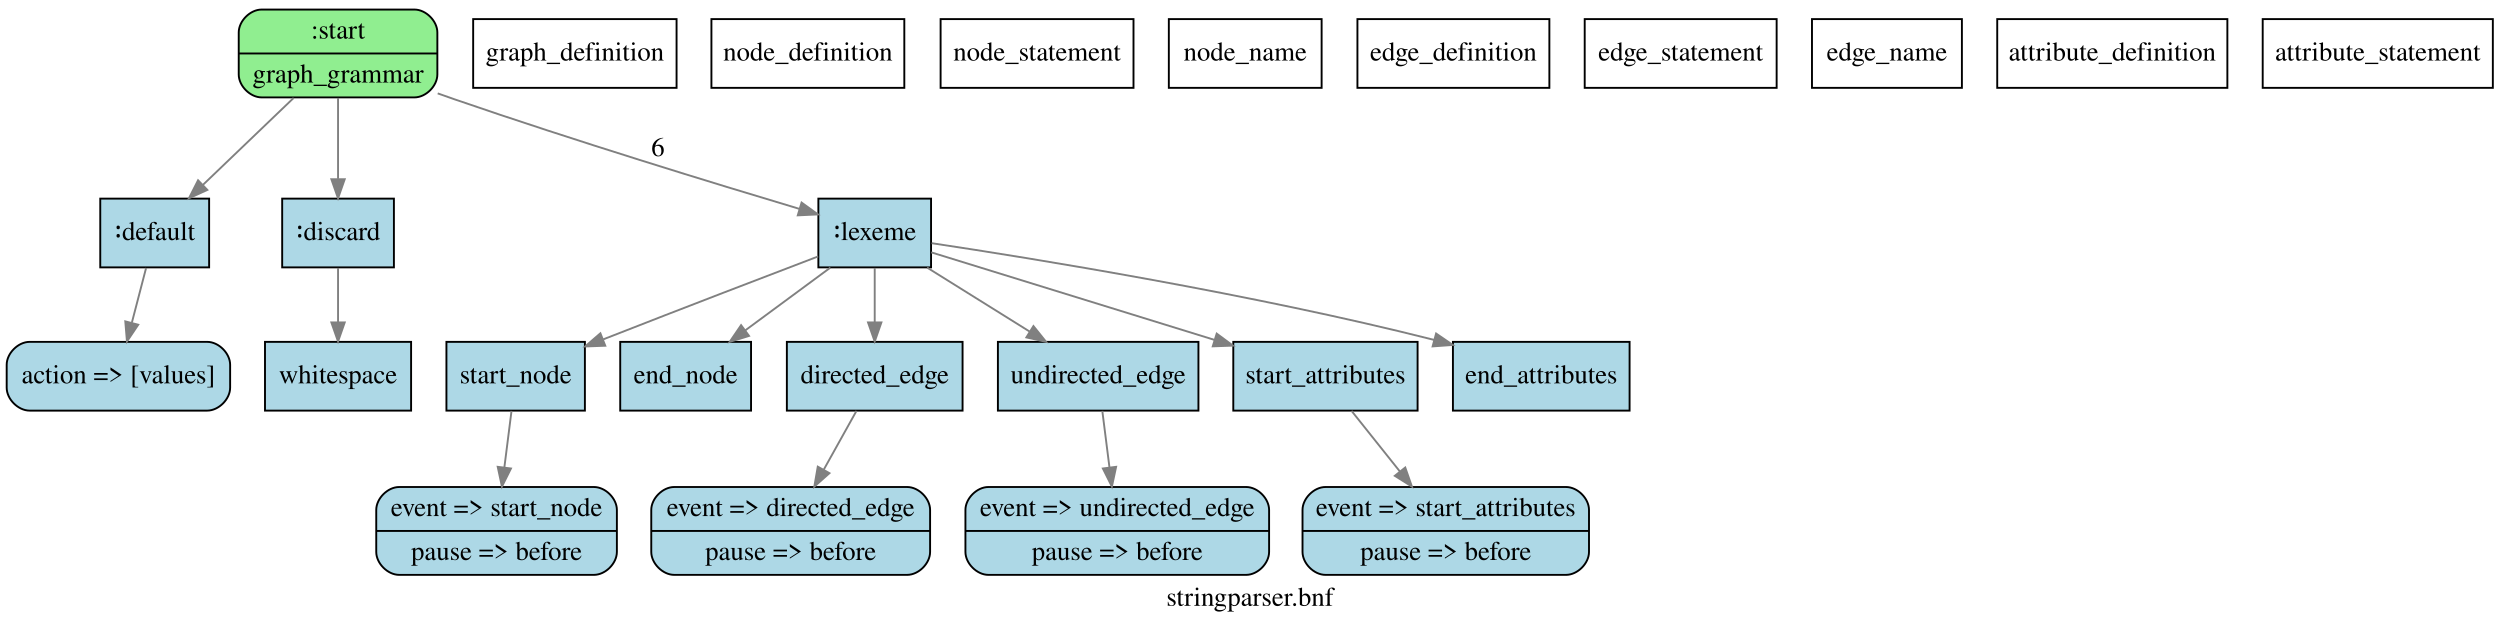
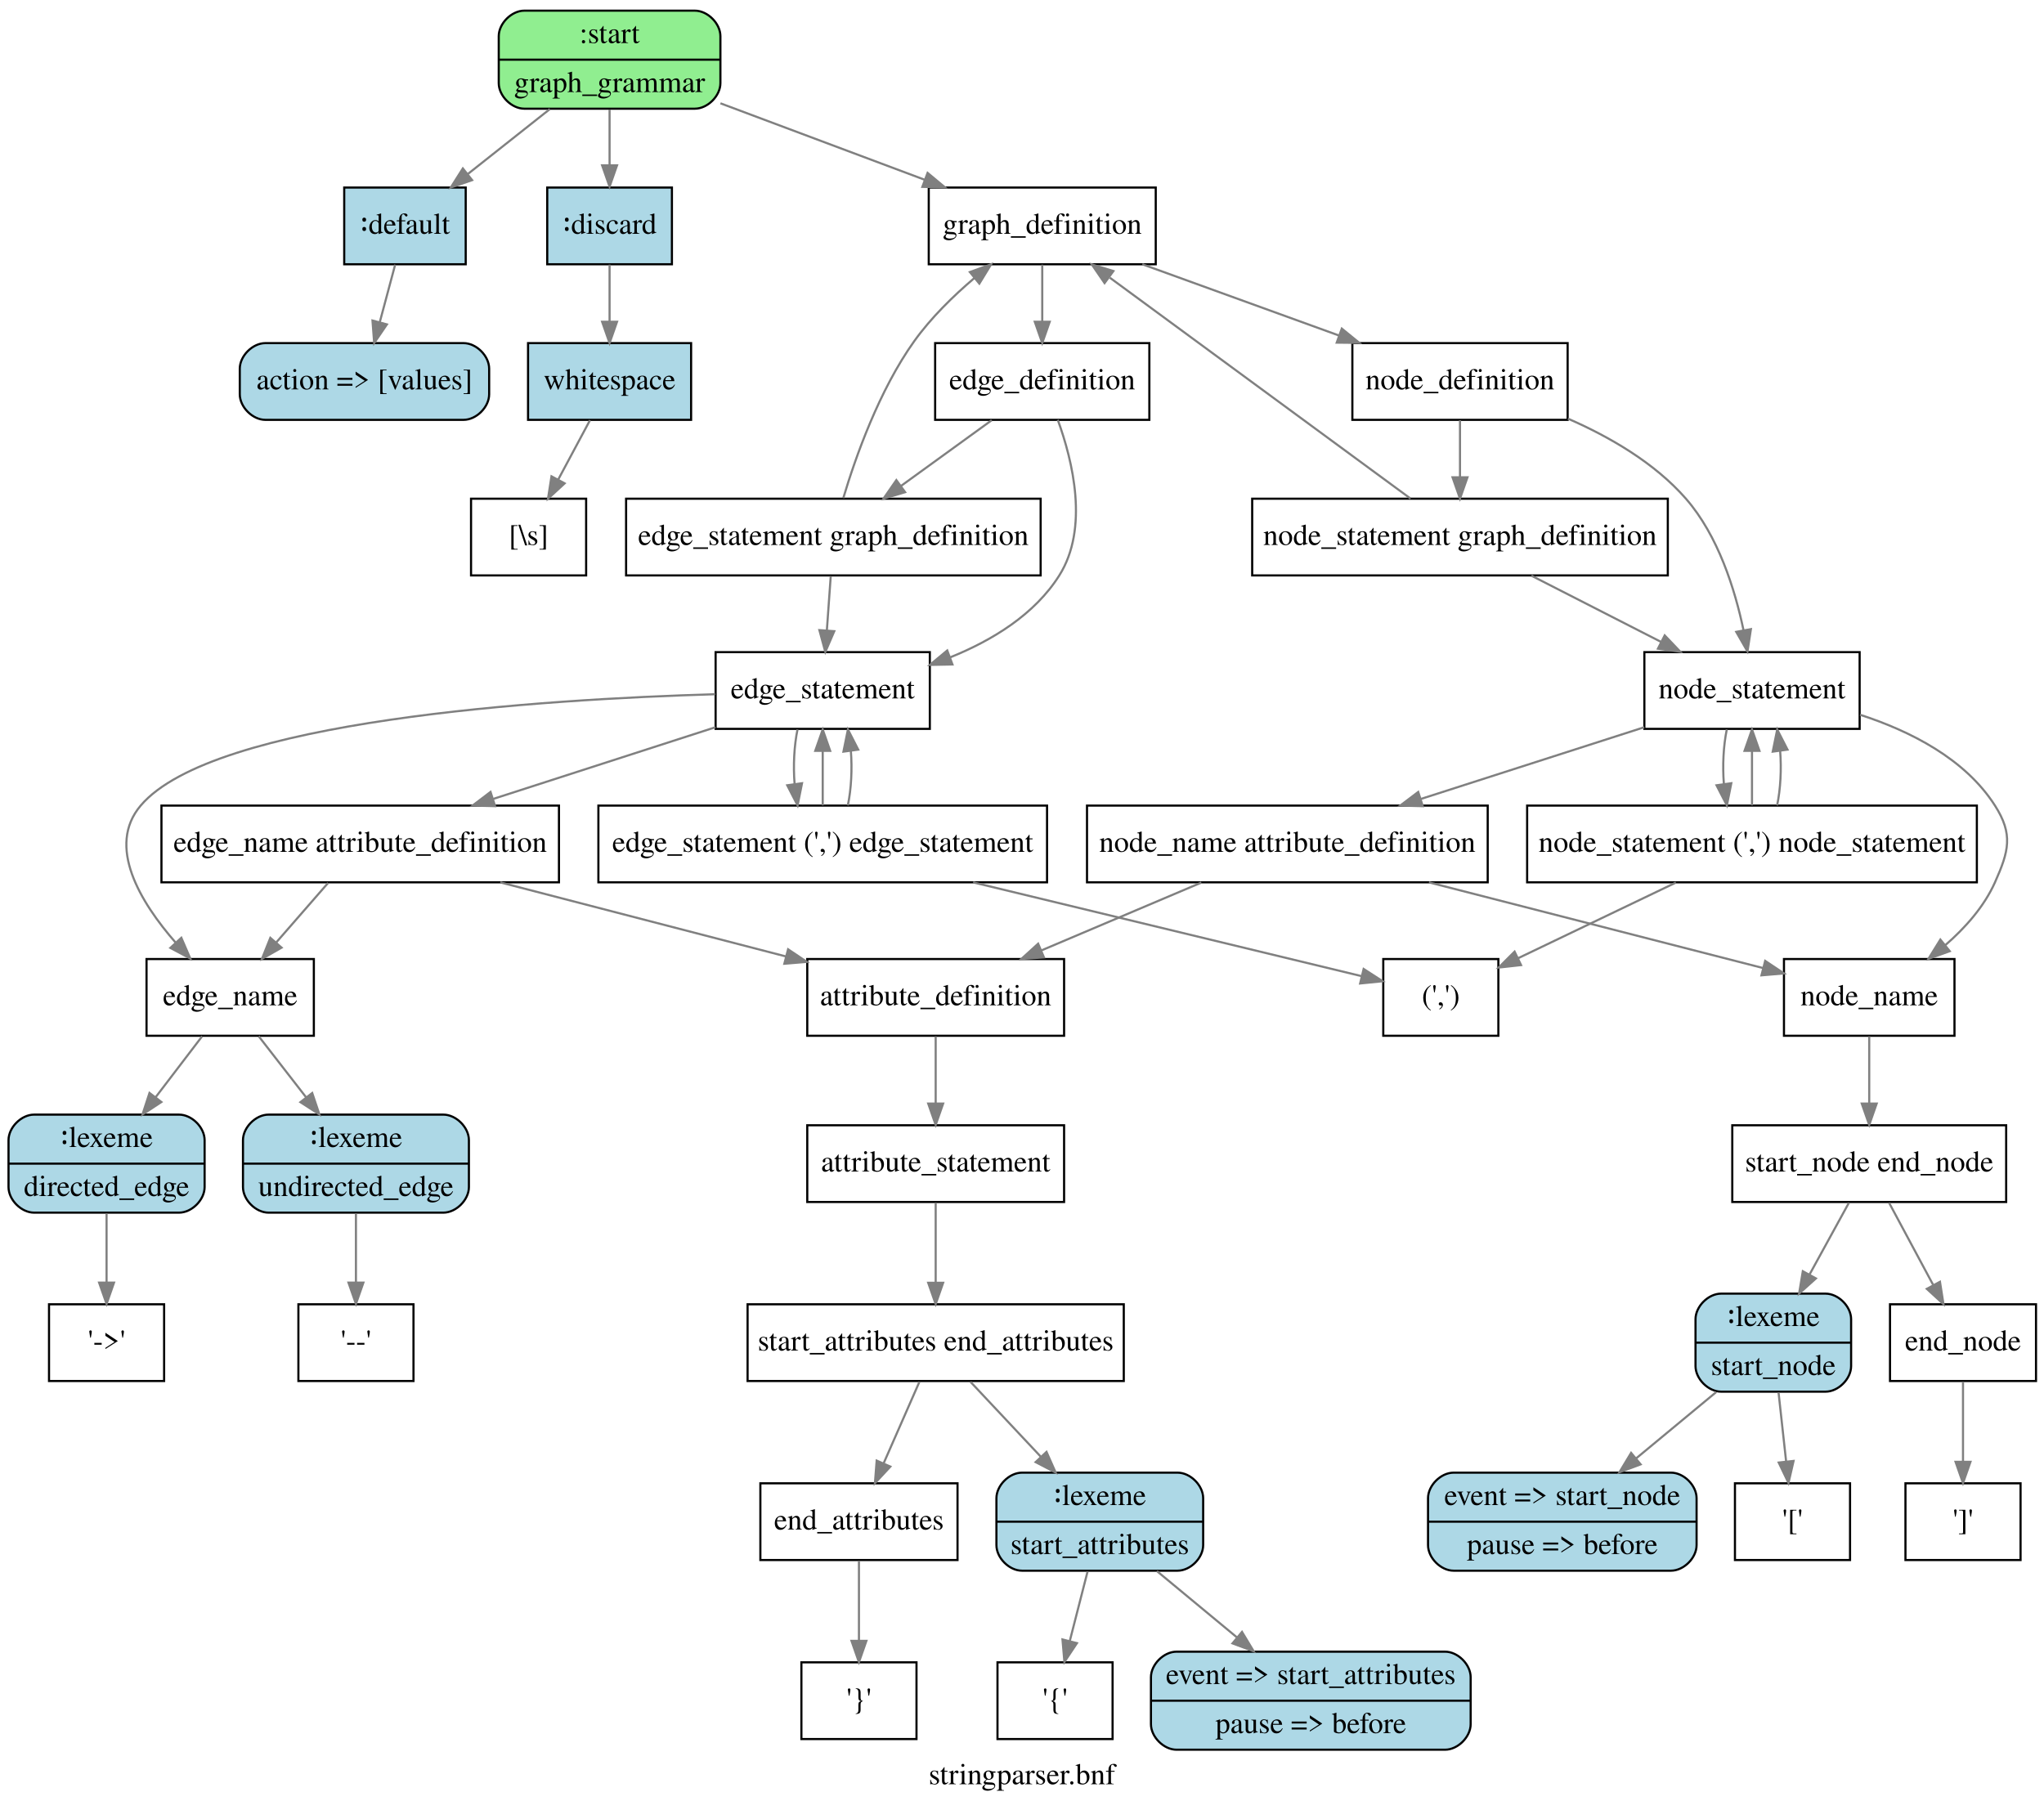
- <svg xmlns="http://www.w3.org/2000/svg" width="1309pt" height="329pt" viewBox="0.00 0.00 1309.00 329.00">
-   <g id="graph0" class="graph" transform="scale(1 1) rotate(0) translate(4 325)">
-     <polygon fill="white" stroke="white" points="-4,5 -4,-325 1306,-325 1306,5 -4,5" />
-     <text text-anchor="middle" x="650.5" y="-7.8" font-family="Times,serif" font-size="14.00">stringparser.bnf</text>
+ <svg xmlns="http://www.w3.org/2000/svg" width="959pt" height="849pt" viewBox="0.00 0.00 959.00 849.00">
+   <g id="graph0" class="graph" transform="scale(1 1) rotate(0) translate(4 845)">
+     <polygon fill="white" stroke="white" points="-4,5 -4,-845 956,-845 956,5 -4,5" />
+     <text text-anchor="middle" x="475.5" y="-7.8" font-family="Times,serif" font-size="14.00">stringparser.bnf</text>
    <g id="node1" class="node">
-       <path fill="lightgreen" stroke="black" d="M133,-274C133,-274 213,-274 213,-274 219,-274 225,-280 225,-286 225,-286 225,-308 225,-308 225,-314 219,-320 213,-320 213,-320 133,-320 133,-320 127,-320 121,-314 121,-308 121,-308 121,-286 121,-286 121,-280 127,-274 133,-274" />
-       <text text-anchor="middle" x="173" y="-304.8" font-family="Times,serif" font-size="14.00">:start</text>
-       <polyline fill="none" stroke="black" points="121,-297 225,-297 " />
-       <text text-anchor="middle" x="173" y="-281.8" font-family="Times,serif" font-size="14.00">graph_grammar</text>
+       <path fill="lightgreen" stroke="black" d="M242,-794C242,-794 322,-794 322,-794 328,-794 334,-800 334,-806 334,-806 334,-828 334,-828 334,-834 328,-840 322,-840 322,-840 242,-840 242,-840 236,-840 230,-834 230,-828 230,-828 230,-806 230,-806 230,-800 236,-794 242,-794" />
+       <text text-anchor="middle" x="282" y="-824.8" font-family="Times,serif" font-size="14.00">:start</text>
+       <polyline fill="none" stroke="black" points="230,-817 334,-817 " />
+       <text text-anchor="middle" x="282" y="-801.8" font-family="Times,serif" font-size="14.00">graph_grammar</text>
    </g>
    <g id="node2" class="node">
-       <polygon fill="lightblue" stroke="black" points="105.5,-221 48.5,-221 48.5,-185 105.5,-185 105.5,-221" />
-       <text text-anchor="middle" x="77" y="-199.3" font-family="Times,serif" font-size="14.00">꞉default</text>
+       <polygon fill="lightblue" stroke="black" points="214.5,-757 157.5,-757 157.5,-721 214.5,-721 214.5,-757" />
+       <text text-anchor="middle" x="186" y="-735.3" font-family="Times,serif" font-size="14.00">꞉default</text>
    </g>
    <g id="edge1" class="edge">
-       <path fill="none" stroke="grey" d="M149.761,-273.729C135.396,-259.963 116.956,-242.291 102.234,-228.183" />
-       <polygon fill="grey" stroke="grey" points="104.558,-225.562 94.916,-221.17 99.714,-230.616 104.558,-225.562" />
+       <path fill="none" stroke="grey" d="M253.975,-793.813C241.924,-784.273 227.828,-773.114 215.607,-763.439" />
+       <polygon fill="grey" stroke="grey" points="217.507,-760.479 207.494,-757.016 213.162,-765.967 217.507,-760.479" />
    </g>
    <g id="node4" class="node">
-       <polygon fill="lightblue" stroke="black" points="202.25,-221 143.75,-221 143.75,-185 202.25,-185 202.25,-221" />
-       <text text-anchor="middle" x="173" y="-199.3" font-family="Times,serif" font-size="14.00">꞉discard</text>
+       <polygon fill="lightblue" stroke="black" points="311.25,-757 252.75,-757 252.75,-721 311.25,-721 311.25,-757" />
+       <text text-anchor="middle" x="282" y="-735.3" font-family="Times,serif" font-size="14.00">꞉discard</text>
    </g>
    <g id="edge3" class="edge">
-       <path fill="none" stroke="grey" d="M173,-273.729C173,-260.973 173,-244.864 173,-231.344" />
-       <polygon fill="grey" stroke="grey" points="176.5,-231.17 173,-221.17 169.5,-231.17 176.5,-231.17" />
+       <path fill="none" stroke="grey" d="M282,-793.609C282,-785.481 282,-776.2 282,-767.671" />
+       <polygon fill="grey" stroke="grey" points="285.5,-767.412 282,-757.412 278.5,-767.412 285.5,-767.412" />
    </g>
    <g id="node6" class="node">
-       <polygon fill="lightblue" stroke="black" points="483.5,-221 424.5,-221 424.5,-185 483.5,-185 483.5,-221" />
-       <text text-anchor="middle" x="454" y="-199.3" font-family="Times,serif" font-size="14.00">꞉lexeme</text>
+       <polygon fill="white" stroke="black" points="538.25,-757 431.75,-757 431.75,-721 538.25,-721 538.25,-757" />
+       <text text-anchor="middle" x="485" y="-735.3" font-family="Times,serif" font-size="14.00">graph_definition</text>
+     </g>
+     <g id="edge5" class="edge">
+       <path fill="none" stroke="grey" d="M334.014,-796.527C363.376,-785.534 400.053,-771.803 429.906,-760.626" />
+       <polygon fill="grey" stroke="grey" points="431.203,-763.878 439.341,-757.094 428.748,-757.323 431.203,-763.878" />
+     </g>
+     <g id="node3" class="node">
+       <path fill="lightblue" stroke="black" d="M120.5,-648C120.5,-648 213.5,-648 213.5,-648 219.5,-648 225.5,-654 225.5,-660 225.5,-660 225.5,-672 225.5,-672 225.5,-678 219.5,-684 213.5,-684 213.5,-684 120.5,-684 120.5,-684 114.5,-684 108.5,-678 108.5,-672 108.5,-672 108.5,-660 108.5,-660 108.5,-654 114.5,-648 120.5,-648" />
+       <text text-anchor="middle" x="167" y="-662.3" font-family="Times,serif" font-size="14.00">action =&gt; [values]</text>
+     </g>
+     <g id="edge2" class="edge">
+       <path fill="none" stroke="grey" d="M181.401,-720.813C179.23,-712.702 176.59,-702.836 174.166,-693.777" />
+       <polygon fill="grey" stroke="grey" points="177.523,-692.784 171.557,-684.029 170.761,-694.594 177.523,-692.784" />
+     </g>
+     <g id="node5" class="node">
+       <polygon fill="lightblue" stroke="black" points="320.25,-684 243.75,-684 243.75,-648 320.25,-648 320.25,-684" />
+       <text text-anchor="middle" x="282" y="-662.3" font-family="Times,serif" font-size="14.00">whitespace</text>
+     </g>
+     <g id="edge4" class="edge">
+       <path fill="none" stroke="grey" d="M282,-720.813C282,-712.789 282,-703.047 282,-694.069" />
+       <polygon fill="grey" stroke="grey" points="285.5,-694.029 282,-684.029 278.5,-694.029 285.5,-694.029" />
+     </g>
+     <g id="node38" class="node">
+       <polygon fill="white" stroke="black" points="271,-611 217,-611 217,-575 271,-575 271,-611" />
+       <text text-anchor="middle" x="244" y="-589.3" font-family="Times,serif" font-size="14.00">[\s]</text>
+     </g>
+     <g id="edge49" class="edge">
+       <path fill="none" stroke="grey" d="M272.801,-647.813C268.32,-639.441 262.838,-629.197 257.863,-619.903" />
+       <polygon fill="grey" stroke="grey" points="260.919,-618.194 253.114,-611.029 254.747,-621.497 260.919,-618.194" />
+     </g>
+     <g id="node7" class="node">
+       <polygon fill="white" stroke="black" points="731.5,-684 630.5,-684 630.5,-648 731.5,-648 731.5,-684" />
+       <text text-anchor="middle" x="681" y="-662.3" font-family="Times,serif" font-size="14.00">node_definition</text>
+     </g>
+     <g id="edge6" class="edge">
+       <path fill="none" stroke="grey" d="M531.947,-720.994C559.623,-710.968 594.835,-698.213 624.085,-687.617" />
+       <polygon fill="grey" stroke="grey" points="625.547,-690.81 633.757,-684.114 623.163,-684.229 625.547,-690.81" />
+     </g>
+     <g id="node8" class="node">
+       <polygon fill="white" stroke="black" points="535.25,-684 434.75,-684 434.75,-648 535.25,-648 535.25,-684" />
+       <text text-anchor="middle" x="485" y="-662.3" font-family="Times,serif" font-size="14.00">edge_definition</text>
+     </g>
+     <g id="edge7" class="edge">
+       <path fill="none" stroke="grey" d="M485,-720.813C485,-712.789 485,-703.047 485,-694.069" />
+       <polygon fill="grey" stroke="grey" points="488.5,-694.029 485,-684.029 481.5,-694.029 488.5,-694.029" />
+     </g>
+     <g id="node9" class="node">
+       <polygon fill="white" stroke="black" points="868.5,-539 767.5,-539 767.5,-503 868.5,-503 868.5,-539" />
+       <text text-anchor="middle" x="818" y="-517.3" font-family="Times,serif" font-size="14.00">node_statement</text>
+     </g>
+     <g id="edge8" class="edge">
+       <path fill="none" stroke="grey" d="M731.617,-648.576C751.179,-640.045 772.336,-627.807 787,-611 802.157,-593.628 810.02,-568.416 814.027,-549.258" />
+       <polygon fill="grey" stroke="grey" points="817.487,-549.798 815.878,-539.326 810.605,-548.515 817.487,-549.798" />
+     </g>
+     <g id="node10" class="node">
+       <polygon fill="white" stroke="black" points="778.5,-611 583.5,-611 583.5,-575 778.5,-575 778.5,-611" />
+       <text text-anchor="middle" x="681" y="-589.3" font-family="Times,serif" font-size="14.00">node_statement graph_definition</text>
+     </g>
+     <g id="edge9" class="edge">
+       <path fill="none" stroke="grey" d="M681,-647.813C681,-639.789 681,-630.047 681,-621.069" />
+       <polygon fill="grey" stroke="grey" points="684.5,-621.029 681,-611.029 677.5,-621.029 684.5,-621.029" />
+     </g>
+     <g id="node22" class="node">
+       <polygon fill="white" stroke="black" points="432.25,-539 331.75,-539 331.75,-503 432.25,-503 432.25,-539" />
+       <text text-anchor="middle" x="382" y="-517.3" font-family="Times,serif" font-size="14.00">edge_statement</text>
+     </g>
+     <g id="edge26" class="edge">
+       <path fill="none" stroke="grey" d="M492.295,-647.964C499.312,-628.707 506.974,-597.158 493,-575 481.448,-556.683 461.631,-544.561 441.91,-536.601" />
+       <polygon fill="grey" stroke="grey" points="442.865,-533.222 432.272,-533.018 440.426,-539.783 442.865,-533.222" />
+     </g>
+     <g id="node23" class="node">
+       <polygon fill="white" stroke="black" points="484.25,-611 289.75,-611 289.75,-575 484.25,-575 484.25,-611" />
+       <text text-anchor="middle" x="387" y="-589.3" font-family="Times,serif" font-size="14.00">edge_statement graph_definition</text>
+     </g>
+     <g id="edge27" class="edge">
+       <path fill="none" stroke="grey" d="M461.277,-647.813C448.517,-638.569 432.608,-627.043 418.791,-617.032" />
+       <polygon fill="grey" stroke="grey" points="420.656,-614.062 410.505,-611.029 416.549,-619.73 420.656,-614.062" />
+     </g>
+     <g id="node11" class="node">
+       <polygon fill="white" stroke="black" points="913,-395 833,-395 833,-359 913,-359 913,-395" />
+       <text text-anchor="middle" x="873" y="-373.3" font-family="Times,serif" font-size="14.00">node_name</text>
+     </g>
+     <g id="edge12" class="edge">
+       <path fill="none" stroke="grey" d="M868.706,-509.619C892.202,-501.998 917.973,-488.989 932,-467 940.605,-453.511 938.516,-445.613 932,-431 926.918,-419.604 918.04,-409.634 908.691,-401.509" />
+       <polygon fill="grey" stroke="grey" points="910.776,-398.694 900.8,-395.128 906.375,-404.137 910.776,-398.694" />
+     </g>
+     <g id="node12" class="node">
+       <polygon fill="white" stroke="black" points="694,-467 506,-467 506,-431 694,-431 694,-467" />
+       <text text-anchor="middle" x="600" y="-445.3" font-family="Times,serif" font-size="14.00">node_name attribute_definition</text>
+     </g>
+     <g id="edge13" class="edge">
+       <path fill="none" stroke="grey" d="M767.438,-503.765C736.186,-493.729 695.832,-480.772 662.572,-470.092" />
+       <polygon fill="grey" stroke="grey" points="663.537,-466.726 652.946,-467.001 661.397,-473.391 663.537,-466.726" />
+     </g>
+     <g id="node14" class="node">
+       <polygon fill="white" stroke="black" points="923.5,-467 712.5,-467 712.5,-431 923.5,-431 923.5,-467" />
+       <text text-anchor="middle" x="818" y="-445.3" font-family="Times,serif" font-size="14.00">node_statement (',') node_statement</text>
+     </g>
+     <g id="edge16" class="edge">
+       <path fill="none" stroke="grey" d="M806.169,-502.697C804.577,-494.983 804.124,-485.712 804.809,-477.112" />
+       <polygon fill="grey" stroke="grey" points="808.29,-477.493 806.21,-467.104 801.358,-476.523 808.29,-477.493" />
+     </g>
+     <g id="edge10" class="edge">
+       <path fill="none" stroke="grey" d="M714.514,-574.876C732.841,-565.512 755.736,-553.814 775.328,-543.803" />
+       <polygon fill="grey" stroke="grey" points="777.045,-546.857 784.357,-539.19 773.86,-540.623 777.045,-546.857" />
+     </g>
+     <g id="edge11" class="edge">
+       <path fill="none" stroke="grey" d="M657.777,-611.062C622.725,-636.814 556.216,-685.678 516.725,-714.692" />
+       <polygon fill="grey" stroke="grey" points="514.24,-712.174 508.253,-720.916 518.385,-717.816 514.24,-712.174" />
+     </g>
+     <g id="node16" class="node">
+       <polygon fill="white" stroke="black" points="937.25,-317 808.75,-317 808.75,-281 937.25,-281 937.25,-317" />
+       <text text-anchor="middle" x="873" y="-295.3" font-family="Times,serif" font-size="14.00">start_node end_node</text>
+     </g>
+     <g id="edge20" class="edge">
+       <path fill="none" stroke="grey" d="M873,-358.754C873,-349.523 873,-337.935 873,-327.495" />
+       <polygon fill="grey" stroke="grey" points="876.5,-327.177 873,-317.177 869.5,-327.177 876.5,-327.177" />
+     </g>
+     <g id="edge14" class="edge">
+       <path fill="none" stroke="grey" d="M666.434,-430.966C714.754,-418.576 779.145,-402.065 823.111,-390.792" />
+       <polygon fill="grey" stroke="grey" points="824.179,-394.132 832.996,-388.257 822.44,-387.351 824.179,-394.132" />
+     </g>
+     <g id="node13" class="node">
+       <polygon fill="white" stroke="black" points="495.25,-395 374.75,-395 374.75,-359 495.25,-359 495.25,-395" />
+       <text text-anchor="middle" x="435" y="-373.3" font-family="Times,serif" font-size="14.00">attribute_definition</text>
    </g>
    <g id="edge15" class="edge">
-       <path fill="none" stroke="grey" d="M225.173,-276.106C228.153,-275.039 231.111,-273.997 234,-273 296.663,-251.379 370.315,-228.857 414.517,-215.647" />
-       <polygon fill="grey" stroke="grey" points="415.707,-218.945 424.291,-212.735 413.708,-212.236 415.707,-218.945" />
-       <text text-anchor="middle" x="340.5" y="-243.3" font-family="Times,serif" font-size="14.00">6</text>
-     </g>
-     <g id="node3" class="node">
-       <path fill="lightblue" stroke="black" d="M11.5,-110C11.5,-110 104.5,-110 104.5,-110 110.5,-110 116.5,-116 116.5,-122 116.5,-122 116.5,-134 116.5,-134 116.5,-140 110.5,-146 104.5,-146 104.5,-146 11.5,-146 11.5,-146 5.5,-146 -0.5,-140 -0.5,-134 -0.5,-134 -0.5,-122 -0.5,-122 -0.5,-116 5.5,-110 11.5,-110" />
-       <text text-anchor="middle" x="58" y="-124.3" font-family="Times,serif" font-size="14.00">action =&gt; [values]</text>
-     </g>
-     <g id="edge2" class="edge">
-       <path fill="none" stroke="grey" d="M72.497,-184.7C70.273,-176.154 67.538,-165.645 65.045,-156.067" />
-       <polygon fill="grey" stroke="grey" points="68.376,-154.972 62.47,-146.176 61.602,-156.735 68.376,-154.972" />
-     </g>
-     <g id="node5" class="node">
-       <polygon fill="lightblue" stroke="black" points="211.25,-146 134.75,-146 134.75,-110 211.25,-110 211.25,-146" />
-       <text text-anchor="middle" x="173" y="-124.3" font-family="Times,serif" font-size="14.00">whitespace</text>
-     </g>
-     <g id="edge4" class="edge">
-       <path fill="none" stroke="grey" d="M173,-184.7C173,-176.245 173,-165.869 173,-156.373" />
-       <polygon fill="grey" stroke="grey" points="176.5,-156.176 173,-146.176 169.5,-156.176 176.5,-156.176" />
-     </g>
-     <g id="node7" class="node">
-       <polygon fill="lightblue" stroke="black" points="302.25,-146 229.75,-146 229.75,-110 302.25,-110 302.25,-146" />
-       <text text-anchor="middle" x="266" y="-124.3" font-family="Times,serif" font-size="14.00">start_node</text>
-     </g>
-     <g id="edge5" class="edge">
-       <path fill="none" stroke="grey" d="M424.377,-190.738C397.349,-180.434 356.069,-164.625 311.817,-147.3" />
-       <polygon fill="grey" stroke="grey" points="312.92,-143.973 302.333,-143.581 310.365,-150.49 312.92,-143.973" />
-     </g>
-     <g id="node9" class="node">
-       <polygon fill="lightblue" stroke="black" points="389.25,-146 320.75,-146 320.75,-110 389.25,-110 389.25,-146" />
-       <text text-anchor="middle" x="355" y="-124.3" font-family="Times,serif" font-size="14.00">end_node</text>
-     </g>
-     <g id="edge7" class="edge">
-       <path fill="none" stroke="grey" d="M430.789,-184.885C417.507,-175.091 400.669,-162.675 386.239,-152.035" />
-       <polygon fill="grey" stroke="grey" points="388.191,-149.126 378.066,-146.008 384.037,-154.76 388.191,-149.126" />
-     </g>
-     <g id="node10" class="node">
-       <polygon fill="lightblue" stroke="black" points="500,-146 408,-146 408,-110 500,-110 500,-146" />
-       <text text-anchor="middle" x="454" y="-124.3" font-family="Times,serif" font-size="14.00">directed_edge</text>
-     </g>
-     <g id="edge8" class="edge">
-       <path fill="none" stroke="grey" d="M454,-184.7C454,-176.245 454,-165.869 454,-156.373" />
-       <polygon fill="grey" stroke="grey" points="457.5,-156.176 454,-146.176 450.5,-156.176 457.5,-156.176" />
-     </g>
-     <g id="node12" class="node">
-       <polygon fill="lightblue" stroke="black" points="623.5,-146 518.5,-146 518.5,-110 623.5,-110 623.5,-146" />
-       <text text-anchor="middle" x="571" y="-124.3" font-family="Times,serif" font-size="14.00">undirected_edge</text>
-     </g>
-     <g id="edge10" class="edge">
-       <path fill="none" stroke="grey" d="M481.431,-184.885C497.421,-174.908 517.773,-162.21 535.035,-151.44" />
-       <polygon fill="grey" stroke="grey" points="537.109,-154.271 543.741,-146.008 533.404,-148.332 537.109,-154.271" />
-     </g>
-     <g id="node14" class="node">
-       <polygon fill="lightblue" stroke="black" points="738.25,-146 641.75,-146 641.75,-110 738.25,-110 738.25,-146" />
-       <text text-anchor="middle" x="690" y="-124.3" font-family="Times,serif" font-size="14.00">start_attributes</text>
-     </g>
-     <g id="edge12" class="edge">
-       <path fill="none" stroke="grey" d="M483.609,-192.863C518.936,-181.96 579.784,-163.169 632,-147 632.098,-146.97 632.195,-146.94 632.293,-146.909" />
-       <polygon fill="grey" stroke="grey" points="633.065,-150.334 641.581,-144.032 630.993,-143.648 633.065,-150.334" />
-     </g>
-     <g id="node16" class="node">
-       <polygon fill="lightblue" stroke="black" points="849.25,-146 756.75,-146 756.75,-110 849.25,-110 849.25,-146" />
-       <text text-anchor="middle" x="803" y="-124.3" font-family="Times,serif" font-size="14.00">end_attributes</text>
-     </g>
-     <g id="edge14" class="edge">
-       <path fill="none" stroke="grey" d="M483.796,-197.673C537.059,-189.658 651.929,-171.101 747,-147 747.099,-146.975 747.198,-146.95 747.297,-146.924" />
-       <polygon fill="grey" stroke="grey" points="747.945,-150.375 756.682,-144.382 746.115,-143.619 747.945,-150.375" />
-     </g>
-     <g id="node8" class="node">
-       <path fill="lightblue" stroke="black" d="M205,-24C205,-24 307,-24 307,-24 313,-24 319,-30 319,-36 319,-36 319,-58 319,-58 319,-64 313,-70 307,-70 307,-70 205,-70 205,-70 199,-70 193,-64 193,-58 193,-58 193,-36 193,-36 193,-30 199,-24 205,-24" />
-       <text text-anchor="middle" x="256" y="-54.8" font-family="Times,serif" font-size="14.00">event =&gt; start_node</text>
-       <polyline fill="none" stroke="black" points="193,-47 319,-47 " />
-       <text text-anchor="middle" x="256" y="-31.8" font-family="Times,serif" font-size="14.00">pause =&gt; before</text>
-     </g>
-     <g id="edge6" class="edge">
-       <path fill="none" stroke="grey" d="M263.83,-109.858C262.739,-101.236 261.379,-90.495 260.101,-80.394" />
-       <polygon fill="grey" stroke="grey" points="263.54,-79.697 258.812,-70.216 256.596,-80.576 263.54,-79.697" />
-     </g>
-     <g id="node11" class="node">
-       <path fill="lightblue" stroke="black" d="M349,-24C349,-24 471,-24 471,-24 477,-24 483,-30 483,-36 483,-36 483,-58 483,-58 483,-64 477,-70 471,-70 471,-70 349,-70 349,-70 343,-70 337,-64 337,-58 337,-58 337,-36 337,-36 337,-30 343,-24 349,-24" />
-       <text text-anchor="middle" x="410" y="-54.8" font-family="Times,serif" font-size="14.00">event =&gt; directed_edge</text>
-       <polyline fill="none" stroke="black" points="337,-47 483,-47 " />
-       <text text-anchor="middle" x="410" y="-31.8" font-family="Times,serif" font-size="14.00">pause =&gt; before</text>
-     </g>
-     <g id="edge9" class="edge">
-       <path fill="none" stroke="grey" d="M444.453,-109.858C439.448,-100.873 433.162,-89.586 427.334,-79.122" />
-       <polygon fill="grey" stroke="grey" points="430.297,-77.249 422.374,-70.216 424.182,-80.656 430.297,-77.249" />
-     </g>
-     <g id="node13" class="node">
-       <path fill="lightblue" stroke="black" d="M513.5,-24C513.5,-24 648.5,-24 648.5,-24 654.5,-24 660.5,-30 660.5,-36 660.5,-36 660.5,-58 660.5,-58 660.5,-64 654.5,-70 648.5,-70 648.5,-70 513.5,-70 513.5,-70 507.5,-70 501.5,-64 501.5,-58 501.5,-58 501.5,-36 501.5,-36 501.5,-30 507.5,-24 513.5,-24" />
-       <text text-anchor="middle" x="581" y="-54.8" font-family="Times,serif" font-size="14.00">event =&gt; undirected_edge</text>
-       <polyline fill="none" stroke="black" points="501.5,-47 660.5,-47 " />
-       <text text-anchor="middle" x="581" y="-31.8" font-family="Times,serif" font-size="14.00">pause =&gt; before</text>
-     </g>
-     <g id="edge11" class="edge">
-       <path fill="none" stroke="grey" d="M573.17,-109.858C574.261,-101.236 575.621,-90.495 576.899,-80.394" />
-       <polygon fill="grey" stroke="grey" points="580.404,-80.576 578.188,-70.216 573.46,-79.697 580.404,-80.576" />
+       <path fill="none" stroke="grey" d="M559.636,-430.876C536.98,-421.264 508.527,-409.193 484.53,-399.013" />
+       <polygon fill="grey" stroke="grey" points="485.805,-395.752 475.232,-395.068 483.071,-402.196 485.805,-395.752" />
+     </g>
+     <g id="node31" class="node">
+       <polygon fill="white" stroke="black" points="495.25,-317 374.75,-317 374.75,-281 495.25,-281 495.25,-317" />
+       <text text-anchor="middle" x="435" y="-295.3" font-family="Times,serif" font-size="14.00">attribute_statement</text>
+     </g>
+     <g id="edge42" class="edge">
+       <path fill="none" stroke="grey" d="M435,-358.754C435,-349.523 435,-337.935 435,-327.495" />
+       <polygon fill="grey" stroke="grey" points="438.5,-327.177 435,-317.177 431.5,-327.177 438.5,-327.177" />
+     </g>
+     <g id="edge17" class="edge">
+       <path fill="none" stroke="grey" d="M818,-467.104C818,-474.791 818,-484.054 818,-492.665" />
+       <polygon fill="grey" stroke="grey" points="814.5,-492.697 818,-502.697 821.5,-492.697 814.5,-492.697" />
    </g>
    <g id="node15" class="node">
-       <path fill="lightblue" stroke="black" d="M690,-24C690,-24 816,-24 816,-24 822,-24 828,-30 828,-36 828,-36 828,-58 828,-58 828,-64 822,-70 816,-70 816,-70 690,-70 690,-70 684,-70 678,-64 678,-58 678,-58 678,-36 678,-36 678,-30 684,-24 690,-24" />
-       <text text-anchor="middle" x="753" y="-54.8" font-family="Times,serif" font-size="14.00">event =&gt; start_attributes</text>
-       <polyline fill="none" stroke="black" points="678,-47 828,-47 " />
-       <text text-anchor="middle" x="753" y="-31.8" font-family="Times,serif" font-size="14.00">pause =&gt; before</text>
-     </g>
-     <g id="edge13" class="edge">
-       <path fill="none" stroke="grey" d="M703.67,-109.858C711.053,-100.601 720.383,-88.9 728.938,-78.173" />
-       <polygon fill="grey" stroke="grey" points="731.785,-80.217 735.283,-70.216 726.312,-75.852 731.785,-80.217" />
+       <polygon fill="white" stroke="black" points="699,-395 645,-395 645,-359 699,-359 699,-395" />
+       <text text-anchor="middle" x="672" y="-373.3" font-family="Times,serif" font-size="14.00">(',')</text>
+     </g>
+     <g id="edge18" class="edge">
+       <path fill="none" stroke="grey" d="M782.284,-430.876C759.829,-420.11 730.939,-406.258 708.361,-395.433" />
+       <polygon fill="grey" stroke="grey" points="709.639,-392.165 699.109,-390.997 706.613,-398.477 709.639,-392.165" />
+     </g>
+     <g id="edge19" class="edge">
+       <path fill="none" stroke="grey" d="M829.79,-467.104C831.401,-474.791 831.874,-484.054 831.208,-492.665" />
+       <polygon fill="grey" stroke="grey" points="827.724,-492.314 829.831,-502.697 834.659,-493.265 827.724,-492.314" />
    </g>
    <g id="node17" class="node">
-       <polygon fill="white" stroke="black" points="350.25,-315 243.75,-315 243.75,-279 350.25,-279 350.25,-315" />
-       <text text-anchor="middle" x="297" y="-293.3" font-family="Times,serif" font-size="14.00">graph_definition</text>
+       <path fill="lightblue" stroke="black" d="M803.5,-192C803.5,-192 852.5,-192 852.5,-192 858.5,-192 864.5,-198 864.5,-204 864.5,-204 864.5,-226 864.5,-226 864.5,-232 858.5,-238 852.5,-238 852.5,-238 803.5,-238 803.5,-238 797.5,-238 791.5,-232 791.5,-226 791.5,-226 791.5,-204 791.5,-204 791.5,-198 797.5,-192 803.5,-192" />
+       <text text-anchor="middle" x="828" y="-222.8" font-family="Times,serif" font-size="14.00">꞉lexeme</text>
+       <polyline fill="none" stroke="black" points="791.5,-215 864.5,-215 " />
+       <text text-anchor="middle" x="828" y="-199.8" font-family="Times,serif" font-size="14.00">start_node</text>
+     </g>
+     <g id="edge21" class="edge">
+       <path fill="none" stroke="grey" d="M863.457,-280.61C858.082,-270.817 851.212,-258.297 844.952,-246.891" />
+       <polygon fill="grey" stroke="grey" points="847.983,-245.138 840.104,-238.055 841.846,-248.506 847.983,-245.138" />
+     </g>
+     <g id="node19" class="node">
+       <polygon fill="white" stroke="black" points="951.25,-233 882.75,-233 882.75,-197 951.25,-197 951.25,-233" />
+       <text text-anchor="middle" x="917" y="-211.3" font-family="Times,serif" font-size="14.00">end_node</text>
+     </g>
+     <g id="edge23" class="edge">
+       <path fill="none" stroke="grey" d="M882.331,-280.61C888.322,-269.446 896.213,-254.739 902.954,-242.177" />
+       <polygon fill="grey" stroke="grey" points="906.189,-243.55 907.833,-233.084 900.021,-240.241 906.189,-243.55" />
    </g>
    <g id="node18" class="node">
-       <polygon fill="white" stroke="black" points="469.5,-315 368.5,-315 368.5,-279 469.5,-279 469.5,-315" />
-       <text text-anchor="middle" x="419" y="-293.3" font-family="Times,serif" font-size="14.00">node_definition</text>
-     </g>
-     <g id="node19" class="node">
-       <polygon fill="white" stroke="black" points="589.5,-315 488.5,-315 488.5,-279 589.5,-279 589.5,-315" />
-       <text text-anchor="middle" x="539" y="-293.3" font-family="Times,serif" font-size="14.00">node_statement</text>
+       <path fill="lightblue" stroke="black" d="M678,-108C678,-108 780,-108 780,-108 786,-108 792,-114 792,-120 792,-120 792,-142 792,-142 792,-148 786,-154 780,-154 780,-154 678,-154 678,-154 672,-154 666,-148 666,-142 666,-142 666,-120 666,-120 666,-114 672,-108 678,-108" />
+       <text text-anchor="middle" x="729" y="-138.8" font-family="Times,serif" font-size="14.00">event =&gt; start_node</text>
+       <polyline fill="none" stroke="black" points="666,-131 792,-131 " />
+       <text text-anchor="middle" x="729" y="-115.8" font-family="Times,serif" font-size="14.00">pause =&gt; before</text>
+     </g>
+     <g id="edge22" class="edge">
+       <path fill="none" stroke="grey" d="M801.209,-191.81C789.653,-182.238 775.99,-170.921 763.675,-160.72" />
+       <polygon fill="grey" stroke="grey" points="765.746,-157.892 755.812,-154.208 761.281,-163.282 765.746,-157.892" />
    </g>
    <g id="node20" class="node">
-       <polygon fill="white" stroke="black" points="688,-315 608,-315 608,-279 688,-279 688,-315" />
-       <text text-anchor="middle" x="648" y="-293.3" font-family="Times,serif" font-size="14.00">node_name</text>
+       <polygon fill="white" stroke="black" points="864,-149 810,-149 810,-113 864,-113 864,-149" />
+       <text text-anchor="middle" x="837" y="-127.3" font-family="Times,serif" font-size="14.00">'['</text>
+     </g>
+     <g id="edge24" class="edge">
+       <path fill="none" stroke="grey" d="M830.459,-191.593C831.56,-181.564 832.868,-169.652 834.023,-159.123" />
+       <polygon fill="grey" stroke="grey" points="837.503,-159.5 835.115,-149.177 830.544,-158.736 837.503,-159.5" />
    </g>
    <g id="node21" class="node">
-       <polygon fill="white" stroke="black" points="807.25,-315 706.75,-315 706.75,-279 807.25,-279 807.25,-315" />
-       <text text-anchor="middle" x="757" y="-293.3" font-family="Times,serif" font-size="14.00">edge_definition</text>
-     </g>
-     <g id="node22" class="node">
-       <polygon fill="white" stroke="black" points="926.25,-315 825.75,-315 825.75,-279 926.25,-279 926.25,-315" />
-       <text text-anchor="middle" x="876" y="-293.3" font-family="Times,serif" font-size="14.00">edge_statement</text>
-     </g>
-     <g id="node23" class="node">
-       <polygon fill="white" stroke="black" points="1023.25,-315 944.75,-315 944.75,-279 1023.25,-279 1023.25,-315" />
-       <text text-anchor="middle" x="984" y="-293.3" font-family="Times,serif" font-size="14.00">edge_name</text>
+       <polygon fill="white" stroke="black" points="944,-149 890,-149 890,-113 944,-113 944,-149" />
+       <text text-anchor="middle" x="917" y="-127.3" font-family="Times,serif" font-size="14.00">']'</text>
+     </g>
+     <g id="edge25" class="edge">
+       <path fill="none" stroke="grey" d="M917,-196.61C917,-185.774 917,-171.601 917,-159.291" />
+       <polygon fill="grey" stroke="grey" points="920.5,-159.084 917,-149.084 913.5,-159.084 920.5,-159.084" />
    </g>
    <g id="node24" class="node">
-       <polygon fill="white" stroke="black" points="1162.25,-315 1041.75,-315 1041.75,-279 1162.25,-279 1162.25,-315" />
-       <text text-anchor="middle" x="1102" y="-293.3" font-family="Times,serif" font-size="14.00">attribute_definition</text>
+       <polygon fill="white" stroke="black" points="143.25,-395 64.75,-395 64.75,-359 143.25,-359 143.25,-395" />
+       <text text-anchor="middle" x="104" y="-373.3" font-family="Times,serif" font-size="14.00">edge_name</text>
+     </g>
+     <g id="edge30" class="edge">
+       <path fill="none" stroke="grey" d="M331.56,-519.258C250.276,-516.875 95.962,-507.05 62,-467 45.878,-447.988 61.774,-421.739 78.43,-402.677" />
+       <polygon fill="grey" stroke="grey" points="81.075,-404.972 85.275,-395.245 75.926,-400.229 81.075,-404.972" />
    </g>
    <g id="node25" class="node">
-       <polygon fill="white" stroke="black" points="1301.25,-315 1180.75,-315 1180.75,-279 1301.25,-279 1301.25,-315" />
-       <text text-anchor="middle" x="1241" y="-293.3" font-family="Times,serif" font-size="14.00">attribute_statement</text>
+       <polygon fill="white" stroke="black" points="258.25,-467 71.75,-467 71.75,-431 258.25,-431 258.25,-467" />
+       <text text-anchor="middle" x="165" y="-445.3" font-family="Times,serif" font-size="14.00">edge_name attribute_definition</text>
+     </g>
+     <g id="edge31" class="edge">
+       <path fill="none" stroke="grey" d="M331.67,-503.765C300.561,-493.729 260.393,-480.772 227.285,-470.092" />
+       <polygon fill="grey" stroke="grey" points="228.294,-466.74 217.703,-467.001 226.145,-473.402 228.294,-466.74" />
+     </g>
+     <g id="node26" class="node">
+       <polygon fill="white" stroke="black" points="487.25,-467 276.75,-467 276.75,-431 487.25,-431 487.25,-467" />
+       <text text-anchor="middle" x="382" y="-445.3" font-family="Times,serif" font-size="14.00">edge_statement (',') edge_statement</text>
+     </g>
+     <g id="edge34" class="edge">
+       <path fill="none" stroke="grey" d="M370.169,-502.697C368.577,-494.983 368.124,-485.712 368.809,-477.112" />
+       <polygon fill="grey" stroke="grey" points="372.29,-477.493 370.21,-467.104 365.358,-476.523 372.29,-477.493" />
+     </g>
+     <g id="edge28" class="edge">
+       <path fill="none" stroke="grey" d="M385.764,-574.697C385.213,-566.983 384.551,-557.712 383.937,-549.112" />
+       <polygon fill="grey" stroke="grey" points="387.425,-548.83 383.222,-539.104 380.443,-549.328 387.425,-548.83" />
+     </g>
+     <g id="edge29" class="edge">
+       <path fill="none" stroke="grey" d="M391.653,-611.266C397.388,-630.49 408.454,-661.893 425,-685 432.789,-695.878 443.205,-706.07 453.17,-714.553" />
+       <polygon fill="grey" stroke="grey" points="451.052,-717.342 461.006,-720.97 455.487,-711.926 451.052,-717.342" />
+     </g>
+     <g id="node27" class="node">
+       <path fill="lightblue" stroke="black" d="M12,-276C12,-276 80,-276 80,-276 86,-276 92,-282 92,-288 92,-288 92,-310 92,-310 92,-316 86,-322 80,-322 80,-322 12,-322 12,-322 6,-322 0,-316 0,-310 0,-310 0,-288 0,-288 0,-282 6,-276 12,-276" />
+       <text text-anchor="middle" x="46" y="-306.8" font-family="Times,serif" font-size="14.00">꞉lexeme</text>
+       <polyline fill="none" stroke="black" points="0,-299 92,-299 " />
+       <text text-anchor="middle" x="46" y="-283.8" font-family="Times,serif" font-size="14.00">directed_edge</text>
+     </g>
+     <g id="edge38" class="edge">
+       <path fill="none" stroke="grey" d="M90.839,-358.754C84.363,-350.269 76.368,-339.792 68.93,-330.046" />
+       <polygon fill="grey" stroke="grey" points="71.708,-327.917 62.859,-322.091 66.143,-332.164 71.708,-327.917" />
+     </g>
+     <g id="node28" class="node">
+       <path fill="lightblue" stroke="black" d="M122,-276C122,-276 204,-276 204,-276 210,-276 216,-282 216,-288 216,-288 216,-310 216,-310 216,-316 210,-322 204,-322 204,-322 122,-322 122,-322 116,-322 110,-316 110,-310 110,-310 110,-288 110,-288 110,-282 116,-276 122,-276" />
+       <text text-anchor="middle" x="163" y="-306.8" font-family="Times,serif" font-size="14.00">꞉lexeme</text>
+       <polyline fill="none" stroke="black" points="110,-299 216,-299 " />
+       <text text-anchor="middle" x="163" y="-283.8" font-family="Times,serif" font-size="14.00">undirected_edge</text>
+     </g>
+     <g id="edge39" class="edge">
+       <path fill="none" stroke="grey" d="M117.388,-358.754C123.975,-350.269 132.109,-339.792 139.675,-330.046" />
+       <polygon fill="grey" stroke="grey" points="142.483,-332.136 145.851,-322.091 136.954,-327.844 142.483,-332.136" />
+     </g>
+     <g id="edge32" class="edge">
+       <path fill="none" stroke="grey" d="M149.921,-430.697C142.608,-422.305 133.69,-412.07 125.665,-402.861" />
+       <polygon fill="grey" stroke="grey" points="128.114,-400.344 118.905,-395.104 122.836,-404.943 128.114,-400.344" />
+     </g>
+     <g id="edge33" class="edge">
+       <path fill="none" stroke="grey" d="M230.704,-430.966C271.311,-420.438 323.395,-406.935 364.81,-396.197" />
+       <polygon fill="grey" stroke="grey" points="365.752,-399.569 374.553,-393.671 363.995,-392.793 365.752,-399.569" />
+     </g>
+     <g id="edge35" class="edge">
+       <path fill="none" stroke="grey" d="M382,-467.104C382,-474.791 382,-484.054 382,-492.665" />
+       <polygon fill="grey" stroke="grey" points="378.5,-492.697 382,-502.697 385.5,-492.697 378.5,-492.697" />
+     </g>
+     <g id="edge36" class="edge">
+       <path fill="none" stroke="grey" d="M452.571,-430.966C510.087,-417.082 589.038,-398.025 634.879,-386.96" />
+       <polygon fill="grey" stroke="grey" points="635.789,-390.341 644.688,-384.592 634.146,-383.537 635.789,-390.341" />
+     </g>
+     <g id="edge37" class="edge">
+       <path fill="none" stroke="grey" d="M393.79,-467.104C395.401,-474.791 395.874,-484.054 395.208,-492.665" />
+       <polygon fill="grey" stroke="grey" points="391.724,-492.314 393.831,-502.697 398.659,-493.265 391.724,-492.314" />
+     </g>
+     <g id="node29" class="node">
+       <polygon fill="white" stroke="black" points="73,-233 19,-233 19,-197 73,-197 73,-233" />
+       <text text-anchor="middle" x="46" y="-211.3" font-family="Times,serif" font-size="14.00">'-&gt;'</text>
+     </g>
+     <g id="edge40" class="edge">
+       <path fill="none" stroke="grey" d="M46,-275.593C46,-265.668 46,-253.9 46,-243.453" />
+       <polygon fill="grey" stroke="grey" points="49.5,-243.177 46,-233.177 42.5,-243.177 49.5,-243.177" />
+     </g>
+     <g id="node30" class="node">
+       <polygon fill="white" stroke="black" points="190,-233 136,-233 136,-197 190,-197 190,-233" />
+       <text text-anchor="middle" x="163" y="-211.3" font-family="Times,serif" font-size="14.00">'--'</text>
+     </g>
+     <g id="edge41" class="edge">
+       <path fill="none" stroke="grey" d="M163,-275.593C163,-265.668 163,-253.9 163,-243.453" />
+       <polygon fill="grey" stroke="grey" points="166.5,-243.177 163,-233.177 159.5,-243.177 166.5,-243.177" />
+     </g>
+     <g id="node32" class="node">
+       <polygon fill="white" stroke="black" points="523.25,-233 346.75,-233 346.75,-197 523.25,-197 523.25,-233" />
+       <text text-anchor="middle" x="435" y="-211.3" font-family="Times,serif" font-size="14.00">start_attributes end_attributes</text>
+     </g>
+     <g id="edge43" class="edge">
+       <path fill="none" stroke="grey" d="M435,-280.61C435,-269.774 435,-255.601 435,-243.291" />
+       <polygon fill="grey" stroke="grey" points="438.5,-243.084 435,-233.084 431.5,-243.084 438.5,-243.084" />
+     </g>
+     <g id="node33" class="node">
+       <path fill="lightblue" stroke="black" d="M475.5,-108C475.5,-108 548.5,-108 548.5,-108 554.5,-108 560.5,-114 560.5,-120 560.5,-120 560.5,-142 560.5,-142 560.5,-148 554.5,-154 548.5,-154 548.5,-154 475.5,-154 475.5,-154 469.5,-154 463.5,-148 463.5,-142 463.5,-142 463.5,-120 463.5,-120 463.5,-114 469.5,-108 475.5,-108" />
+       <text text-anchor="middle" x="512" y="-138.8" font-family="Times,serif" font-size="14.00">꞉lexeme</text>
+       <polyline fill="none" stroke="black" points="463.5,-131 560.5,-131 " />
+       <text text-anchor="middle" x="512" y="-115.8" font-family="Times,serif" font-size="14.00">start_attributes</text>
+     </g>
+     <g id="edge44" class="edge">
+       <path fill="none" stroke="grey" d="M451.33,-196.61C460.89,-186.429 473.217,-173.301 484.26,-161.541" />
+       <polygon fill="grey" stroke="grey" points="486.996,-163.741 491.289,-154.055 481.893,-158.949 486.996,-163.741" />
+     </g>
+     <g id="node35" class="node">
+       <polygon fill="white" stroke="black" points="445.25,-149 352.75,-149 352.75,-113 445.25,-113 445.25,-149" />
+       <text text-anchor="middle" x="399" y="-127.3" font-family="Times,serif" font-size="14.00">end_attributes</text>
+     </g>
+     <g id="edge46" class="edge">
+       <path fill="none" stroke="grey" d="M427.365,-196.61C422.512,-185.555 416.134,-171.027 410.655,-158.548" />
+       <polygon fill="grey" stroke="grey" points="413.725,-156.833 406.5,-149.084 407.315,-159.647 413.725,-156.833" />
+     </g>
+     <g id="node34" class="node">
+       <path fill="lightblue" stroke="black" d="M548,-24C548,-24 674,-24 674,-24 680,-24 686,-30 686,-36 686,-36 686,-58 686,-58 686,-64 680,-70 674,-70 674,-70 548,-70 548,-70 542,-70 536,-64 536,-58 536,-58 536,-36 536,-36 536,-30 542,-24 548,-24" />
+       <text text-anchor="middle" x="611" y="-54.8" font-family="Times,serif" font-size="14.00">event =&gt; start_attributes</text>
+       <polyline fill="none" stroke="black" points="536,-47 686,-47 " />
+       <text text-anchor="middle" x="611" y="-31.8" font-family="Times,serif" font-size="14.00">pause =&gt; before</text>
+     </g>
+     <g id="edge45" class="edge">
+       <path fill="none" stroke="grey" d="M538.791,-107.81C550.347,-98.238 564.01,-86.921 576.325,-76.72" />
+       <polygon fill="grey" stroke="grey" points="578.719,-79.282 584.188,-70.208 574.254,-73.891 578.719,-79.282" />
+     </g>
+     <g id="node36" class="node">
+       <polygon fill="white" stroke="black" points="518,-65 464,-65 464,-29 518,-29 518,-65" />
+       <text text-anchor="middle" x="491" y="-43.3" font-family="Times,serif" font-size="14.00">'{'</text>
+     </g>
+     <g id="edge47" class="edge">
+       <path fill="none" stroke="grey" d="M506.262,-107.593C503.693,-97.564 500.642,-85.652 497.946,-75.123" />
+       <polygon fill="grey" stroke="grey" points="501.271,-73.996 495.399,-65.177 494.489,-75.733 501.271,-73.996" />
+     </g>
+     <g id="node37" class="node">
+       <polygon fill="white" stroke="black" points="426,-65 372,-65 372,-29 426,-29 426,-65" />
+       <text text-anchor="middle" x="399" y="-43.3" font-family="Times,serif" font-size="14.00">'}'</text>
+     </g>
+     <g id="edge48" class="edge">
+       <path fill="none" stroke="grey" d="M399,-112.61C399,-101.774 399,-87.601 399,-75.291" />
+       <polygon fill="grey" stroke="grey" points="402.5,-75.084 399,-65.084 395.5,-75.084 402.5,-75.084" />
    </g>
  </g>
</svg>
